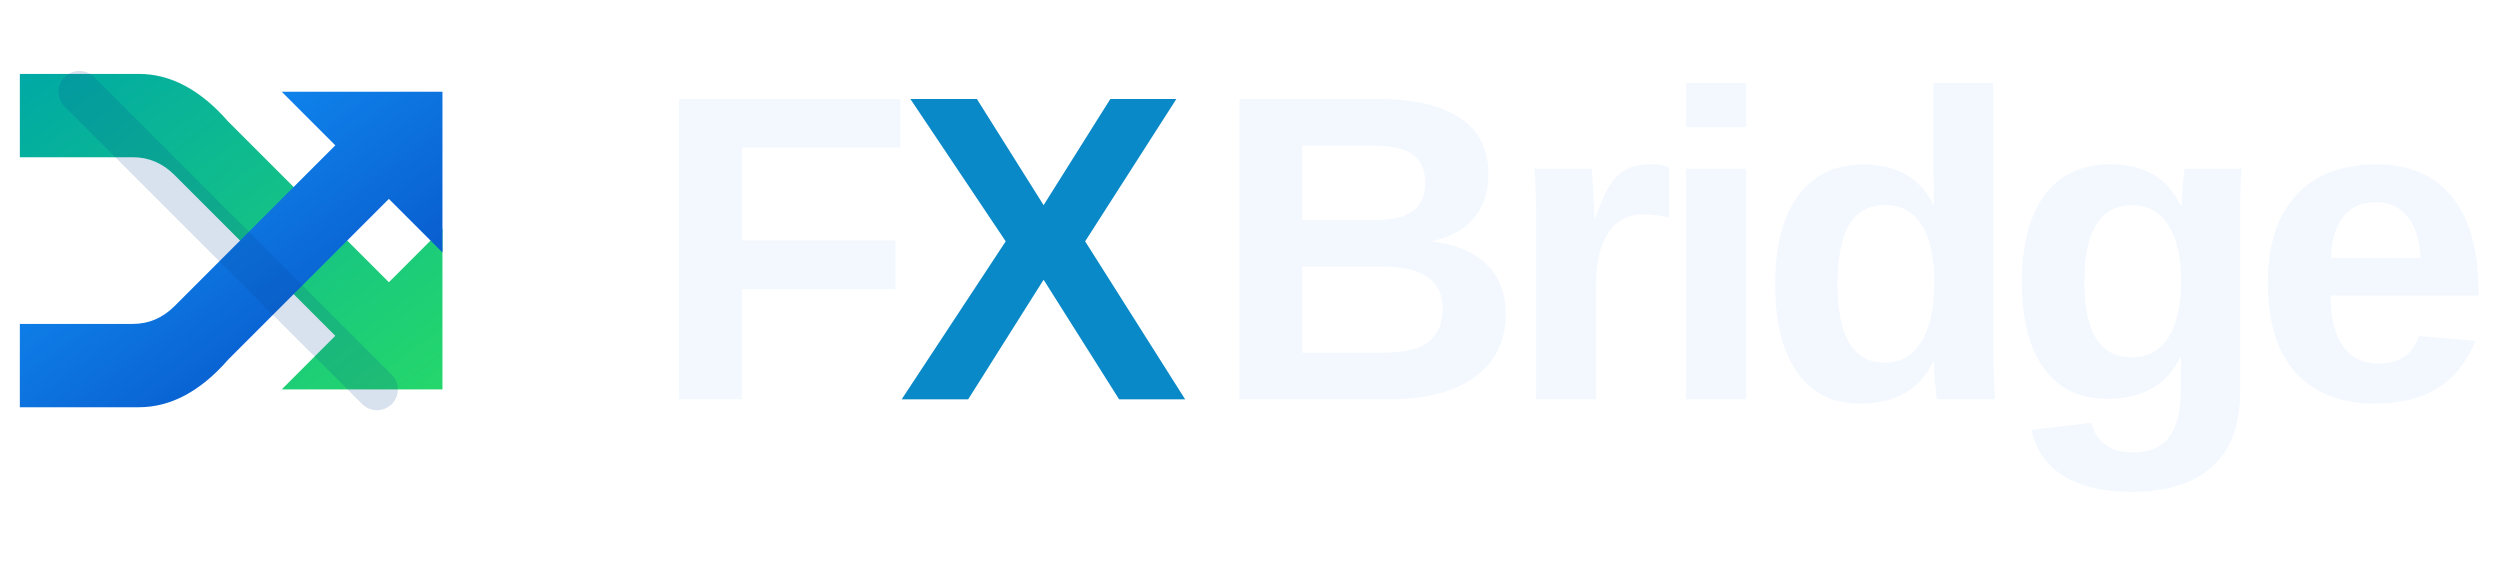
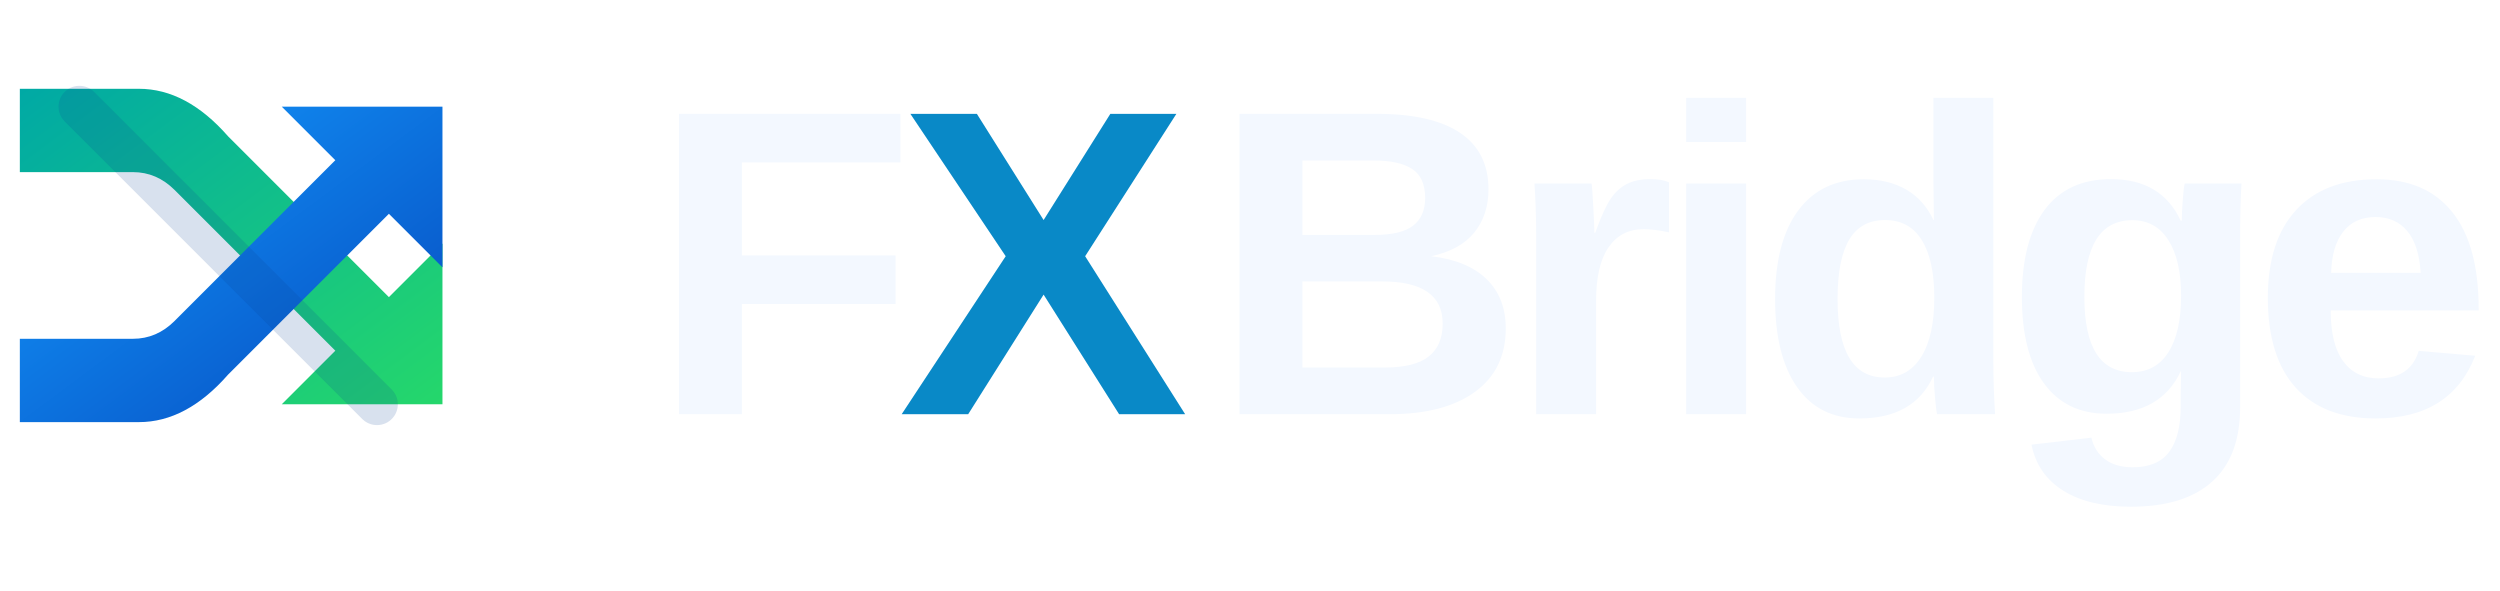
- <svg xmlns="http://www.w3.org/2000/svg" width="504" height="113" viewBox="14 25.5 504 113" role="img" aria-label="FXBridge logo">
+ <svg xmlns="http://www.w3.org/2000/svg" width="504" height="119" viewBox="14 22.5 504 119" role="img" aria-label="FXBridge logo">
  <svg x="0" y="14" width="120" height="120" viewBox="0 0 100 100">
    <defs>
      <linearGradient id="blue" x1="0" y1="0" x2="1" y2="1">
        <stop stop-color="#139CFF" />
        <stop offset="1" stop-color="#0649BE" />
      </linearGradient>
      <linearGradient id="green" x1="0" y1="0" x2="1" y2="1">
        <stop stop-color="#00A9A5" />
        <stop offset="1" stop-color="#25D76B" />
      </linearGradient>
    </defs>
    <path d="M15 22 H35 Q43 22 50 30 L77 57 L86 48 V75 L59 75 L68 66 L41 39 Q38 36 34 36 H15 Z" fill="url(#green)" />
    <path d="M15 78 H35 Q43 78 50 70 L77 43 L86 52 V25 L59 25 L68 34 L41 61 Q38 64 34 64 H15 Z" fill="url(#blue)" />
    <path d="M25 25 L75 75" stroke="#063D92" stroke-width="7" stroke-linecap="round" opacity=".16" />
  </svg>
  <text x="145" y="106" font-family="Arial, Helvetica, sans-serif" font-size="88" font-weight="750" letter-spacing="-4" fill="#F3F8FF">F</text>
  <text x="195" y="106" font-family="Arial, Helvetica, sans-serif" font-size="88" font-weight="750" fill="#0989C7">X</text>
  <text x="258" y="106" font-family="Arial, Helvetica, sans-serif" font-size="88" font-weight="650" letter-spacing="-4" fill="#F3F8FF">Bridge</text>
</svg>
